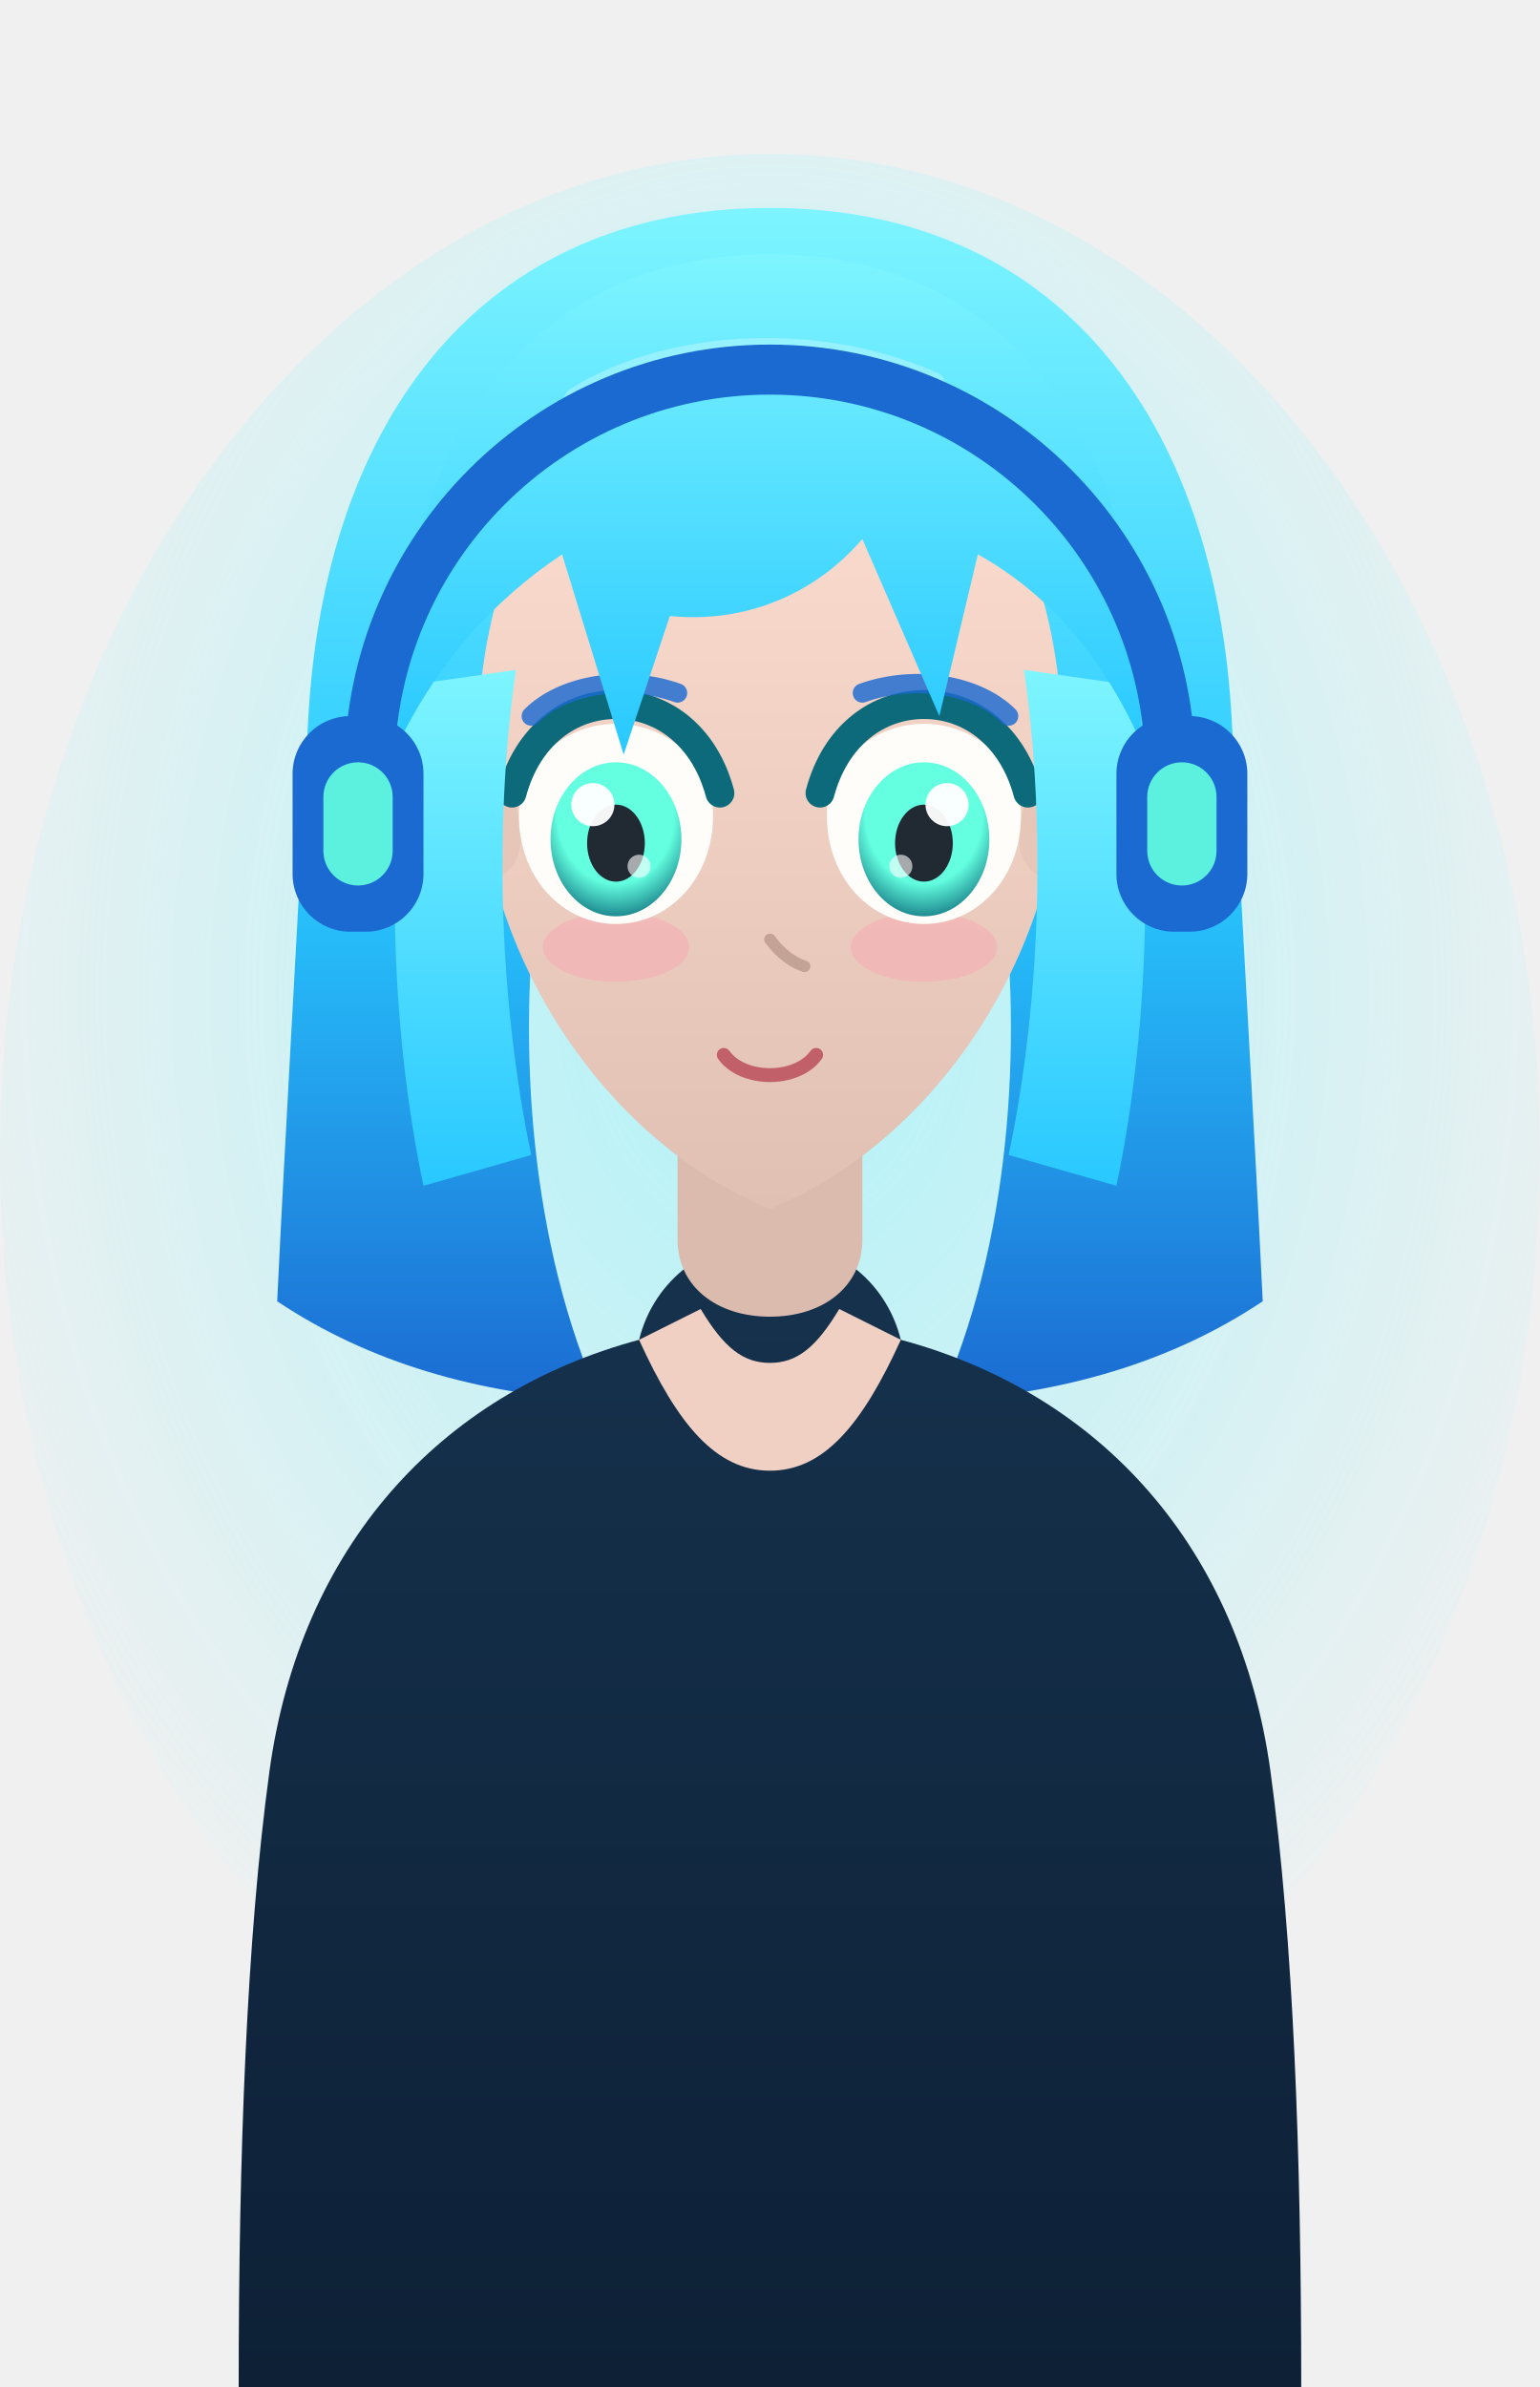
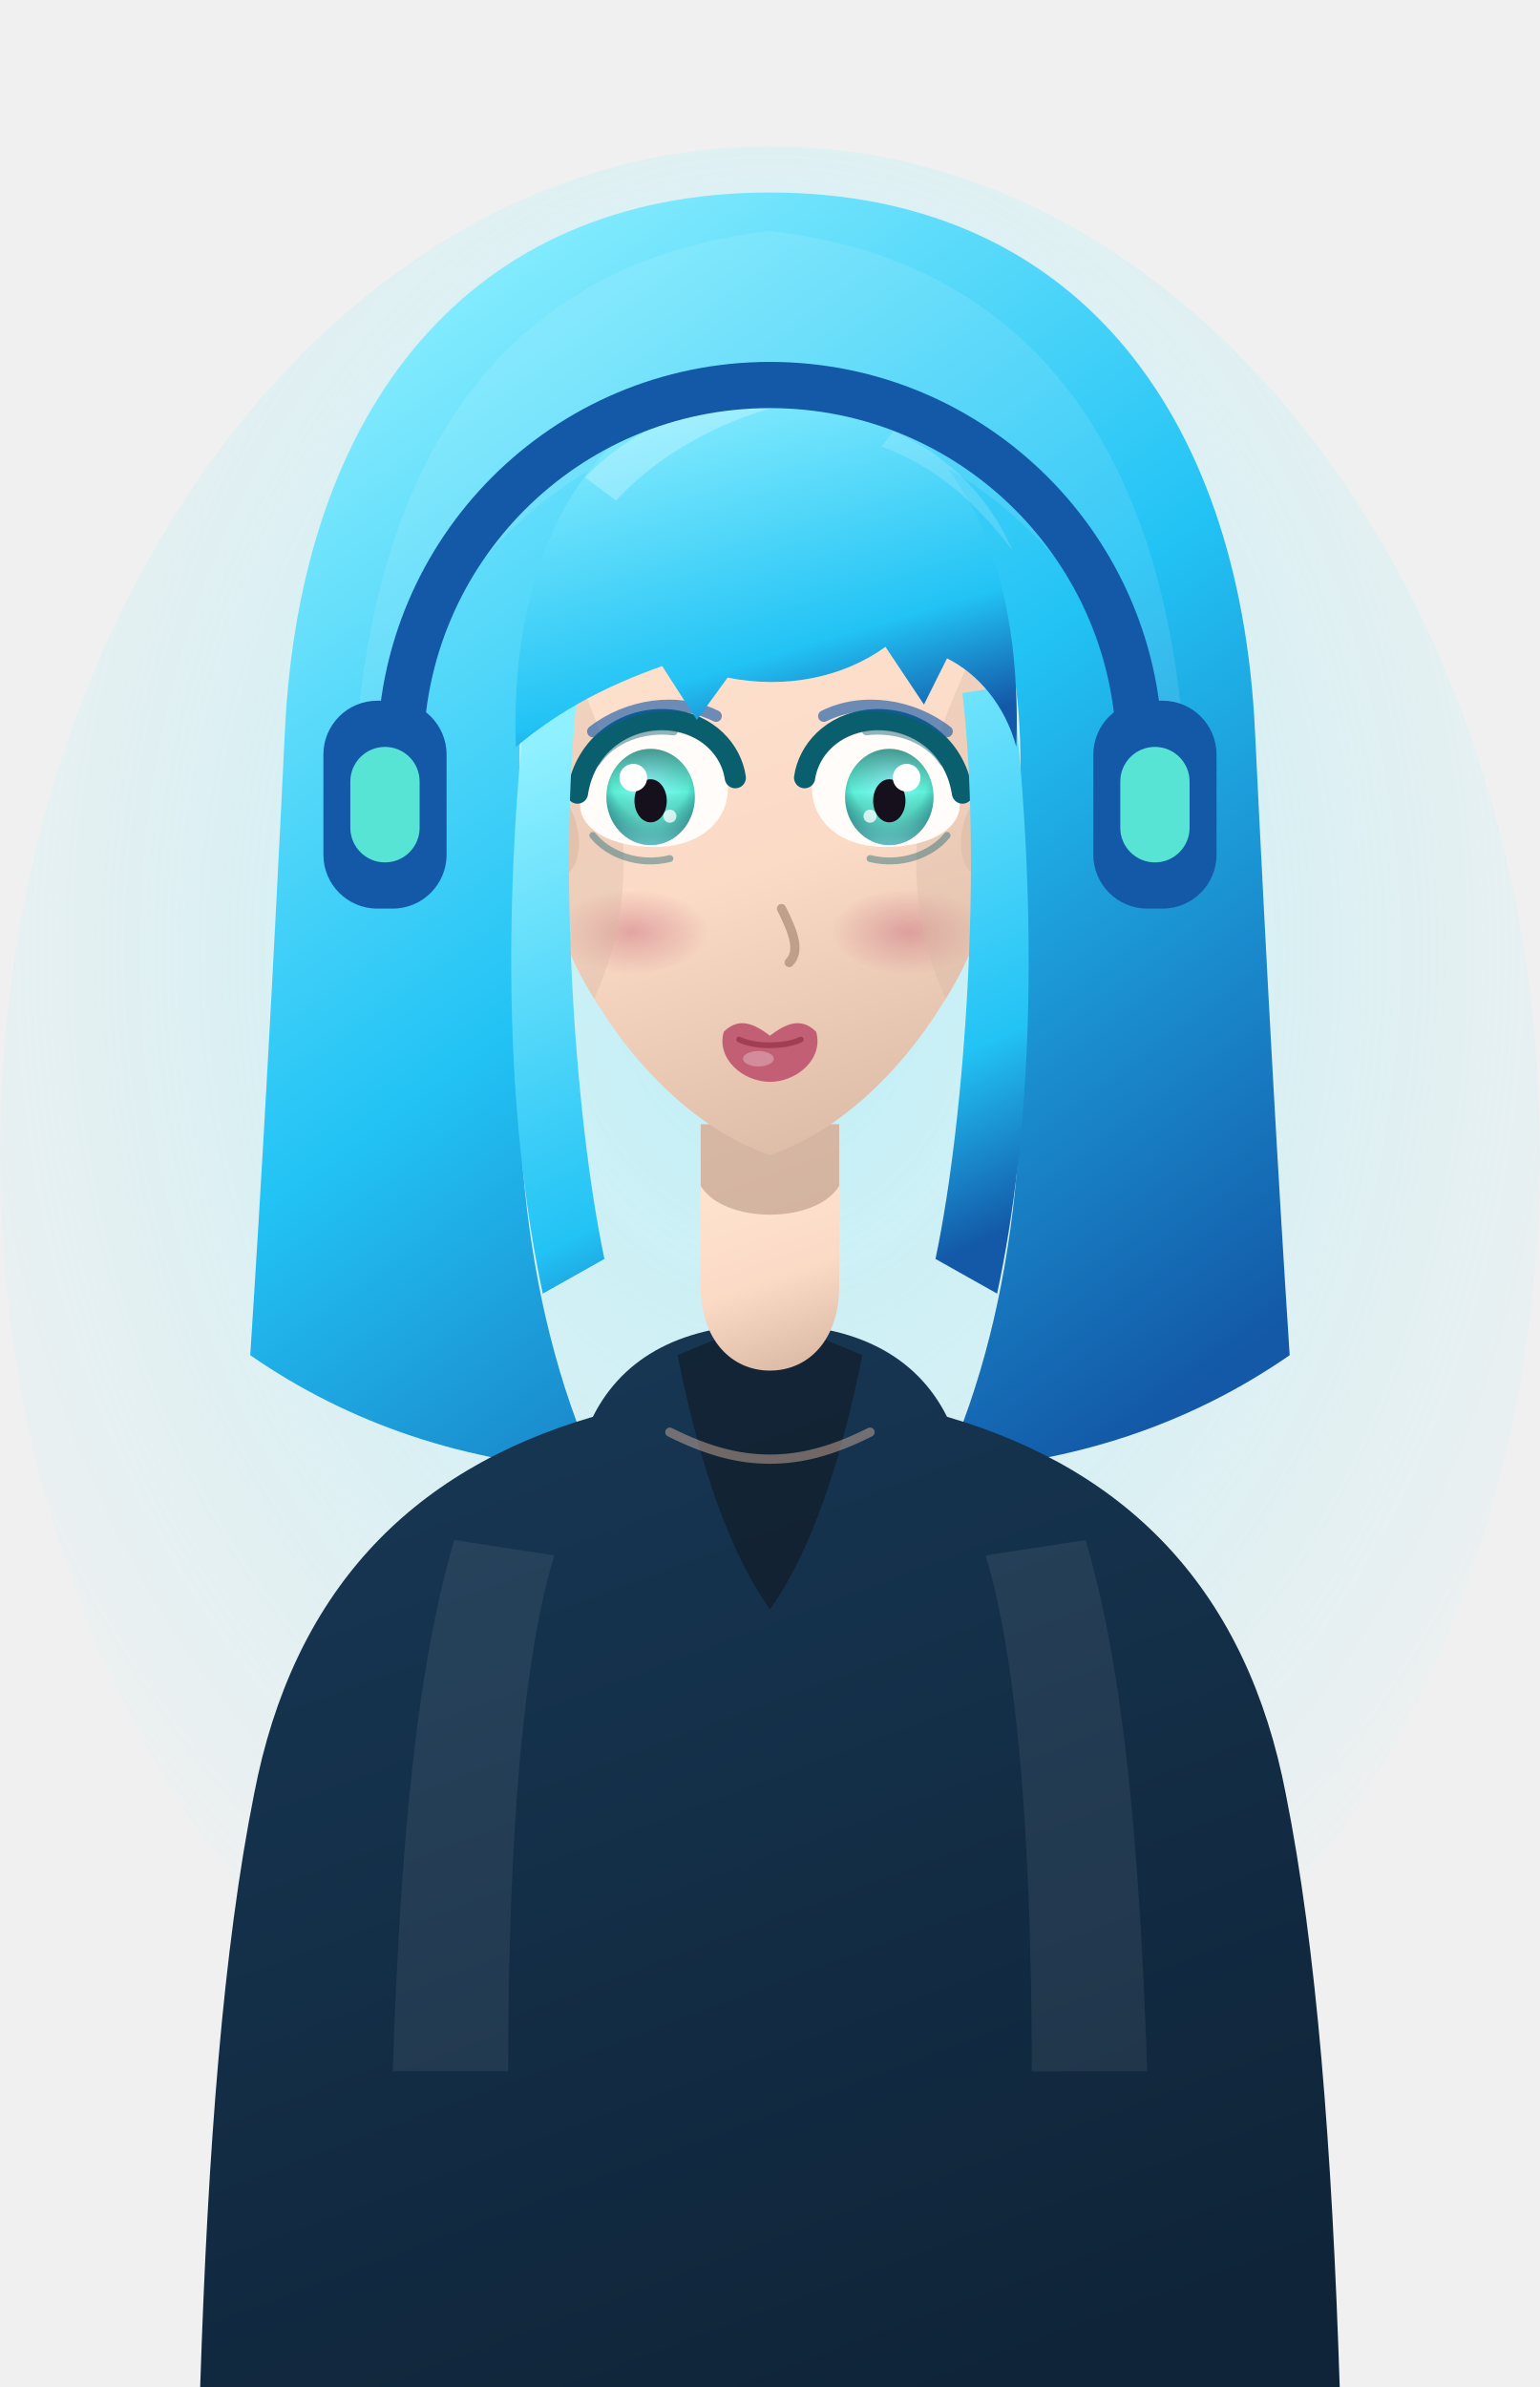
<svg xmlns="http://www.w3.org/2000/svg" viewBox="0 0 400 620" width="400" height="620" role="img" aria-label="Rin, the neon theme portrait">
  <defs>
-     <linearGradient id="hair-neon" x1="0" y1="0" x2="0" y2="1">
-       <stop offset="0" stop-color="#7ef5ff" />
-       <stop offset=".55" stop-color="#28c8ff" />
-       <stop offset="1" stop-color="#1b6ad1" />
+     <linearGradient id="hair-neon" x1=".2" y1="0" x2=".8" y2="1">
+       <stop offset="0" stop-color="#8ff0ff" />
+       <stop offset=".5" stop-color="#22c3f5" />
+       <stop offset="1" stop-color="#1359a8" />
    </linearGradient>
-     <linearGradient id="hairF-neon" x1="0" y1="0" x2="0" y2="1">
-       <stop offset="0" stop-color="#7ef5ff" />
-       <stop offset="1" stop-color="#28c8ff" />
+     <linearGradient id="hairF-neon" x1=".3" y1="0" x2=".7" y2="1">
+       <stop offset="0" stop-color="#8ff0ff" />
+       <stop offset=".72" stop-color="#22c3f5" />
+       <stop offset="1" stop-color="#1359a8" />
    </linearGradient>
-     <linearGradient id="skin-neon" x1="0" y1="0" x2="0" y2="1">
-       <stop offset="0" stop-color="#ffdfd2" />
-       <stop offset="1" stop-color="#e0c0b3" />
+     <linearGradient id="skin-neon" x1=".4" y1="0" x2=".6" y2="1">
+       <stop offset="0" stop-color="#ffe7d3" />
+       <stop offset=".62" stop-color="#fbdac6" />
+       <stop offset="1" stop-color="#dcbba7" />
    </linearGradient>
-     <linearGradient id="fit-neon" x1="0" y1="0" x2="0" y2="1">
-       <stop offset="0" stop-color="#16324d" />
-       <stop offset="1" stop-color="#0d2036" />
+     <linearGradient id="fit-neon" x1=".3" y1="0" x2=".7" y2="1">
+       <stop offset="0" stop-color="#173754" />
+       <stop offset="1" stop-color="#0f2438" />
    </linearGradient>
-     <radialGradient id="iris-neon" cx=".5" cy=".34" r=".72">
-       <stop offset="0" stop-color="#63ffe0" />
-       <stop offset=".62" stop-color="#63ffe0" />
-       <stop offset="1" stop-color="#0c6a7a" />
+     <radialGradient id="iris-neon" cx=".5" cy=".28" r=".8">
+       <stop offset="0" stop-color="#8cffff" />
+       <stop offset=".55" stop-color="#5ef0d8" />
+       <stop offset="1" stop-color="#0a5f6e" />
    </radialGradient>
-     <radialGradient id="glow-neon" cx=".5" cy=".42" r=".6">
-       <stop offset="0" stop-color="#7ef5ff" stop-opacity=".55" />
-       <stop offset="1" stop-color="#7ef5ff" stop-opacity="0" />
+     <linearGradient id="irisShade-neon" x1="0" y1="0" x2="0" y2="1">
+       <stop offset="0" stop-color="#000" stop-opacity=".38" />
+       <stop offset=".45" stop-color="#000" stop-opacity="0" />
+       <stop offset="1" stop-color="#abffff" stop-opacity=".5" />
+     </linearGradient>
+     <radialGradient id="glow-neon" cx=".5" cy=".4" r=".62">
+       <stop offset="0" stop-color="#8ff0ff" stop-opacity=".5" />
+       <stop offset="1" stop-color="#8ff0ff" stop-opacity="0" />
+     </radialGradient>
+     <radialGradient id="blush-neon" cx=".5" cy=".5" r=".5">
+       <stop offset="0" stop-color="#c25f74" stop-opacity=".42" />
+       <stop offset="1" stop-color="#c25f74" stop-opacity="0" />
    </radialGradient>
    <clipPath id="face-neon">
-       <path d="M124 196c0-62 30-98 76-98s76 36 76 98c0 50-32 100-76 118-44-18-76-68-76-118Z" />
+       <path d="M138 192c0-52 22-90 62-94 40 4 62 42 62 94 0 30-6 52-18 70-10 16-26 32-44 38-18-6-34-22-44-38-12-18-18-40-18-70Z" />
+     </clipPath>
+     <clipPath id="hairClip-neon">
+       <path d="M200 50c-78 0-122 56-126 140-3 62-6 116-9 162 26 18 56 28 90 30-20-44-24-100-17-148-11-68 7-118 62-134 55 16 73 66 62 134 7 48 3 104-17 148 34-2 64-12 90-30-3-46-6-100-9-162-4-84-48-140-126-140Z" />
    </clipPath>
  </defs>
-   <ellipse cx="200" cy="300" rx="200" ry="260" fill="url(#glow-neon)" />
-   <path d="M200 54C126 54 84 108 80 188c-3 58-6 108-8 150 24 16 52 24 84 26-18-40-22-92-16-136-10-62 6-108 60-124 54 16 70 62 60 124 6 44 2 96-16 136 32-2 60-10 84-26-2-42-5-92-8-150-4-80-46-134-120-134Z" fill="url(#hair-neon)" />
-   <path d="M200 322c-16 0-30 10-34 26-52 14-88 54-96 112-6 44-8 100-8 160h276c0-60-2-116-8-160-8-58-44-98-96-112-4-16-18-26-34-26Z" fill="url(#fit-neon)" />
-   <path d="M166 348c10 22 20 34 34 34s24-12 34-34l-16-8c-6 10-11 14-18 14s-12-4-18-14Z" fill="#f0d0c3" />
-   <path d="M176 268h48v54c0 12-10 20-24 20s-24-8-24-20Z" fill="#dbbbae" />
-   <path d="M124 196c0-62 30-98 76-98s76 36 76 98c0 50-32 100-76 118-44-18-76-68-76-118Z" fill="url(#skin-neon)" />
+   <ellipse cx="200" cy="300" rx="200" ry="262" fill="url(#glow-neon)" />
+   <path d="M200 50c-78 0-122 56-126 140-3 62-6 116-9 162 26 18 56 28 90 30-20-44-24-100-17-148-11-68 7-118 62-134 55 16 73 66 62 134 7 48 3 104-17 148 34-2 64-12 90-30-3-46-6-100-9-162-4-84-48-140-126-140Z" fill="url(#hair-neon)" />
+   <g clip-path="url(#hairClip-neon)">
+     <path d="M200 60c-70 8-104 60-108 140 26-58 58-88 108-92 50 4 82 34 108 92-4-80-38-132-108-140Z" fill="#fff" opacity=".1" />
+   </g>
+   <path d="M200 344c-22 0-38 8-46 24-48 14-78 46-88 98-8 40-12 92-14 154h296c-2-62-6-114-14-154-10-52-40-84-88-98-8-16-24-24-46-24Z" fill="url(#fit-neon)" />
+   <path d="M176 352c6 30 14 52 24 66 10-14 18-36 24-66l-24-10Z" fill="#0d0f14" opacity=".45" />
+   <path d="M118 400c-10 34-14 80-16 138h30c0-62 4-108 12-134Z M282 400c10 34 14 80 16 138h-30c0-62-4-108-12-134Z" fill="#fff" opacity=".07" />
+   <path d="M182 292h36v42c0 14-8 22-18 22s-18-8-18-22Z" fill="url(#skin-neon)" />
+   <path d="M182 292h36v16c-6 10-30 10-36 0Z" fill="#c3a28e" opacity=".7" />
+   <path d="M174 372c10 5 18 7 26 7M226 372c-10 5-18 7-26 7" fill="none" stroke="#cdac98" stroke-width="2.4" stroke-linecap="round" opacity=".5" />
+   <path d="M138 192c0-52 22-90 62-94 40 4 62 42 62 94 0 30-6 52-18 70-10 16-26 32-44 38-18-6-34-22-44-38-12-18-18-40-18-70Z" fill="url(#skin-neon)" />
  <g clip-path="url(#face-neon)">
-     <ellipse cx="160" cy="246" rx="19" ry="9" fill="#ff8fa8" opacity=".3" />
-     <ellipse cx="240" cy="246" rx="19" ry="9" fill="#ff8fa8" opacity=".3" />
+     <ellipse cx="164" cy="242" rx="20" ry="11" fill="url(#blush-neon)" />
+     <ellipse cx="236" cy="242" rx="20" ry="11" fill="url(#blush-neon)" />
+     <path d="M138 150c14 30 24 48 24 74 0 22-8 40-20 56-8-24-10-56-4-130Z" fill="#d7b6a2" opacity=".35" />
+     <path d="M262 150c-14 30-24 48-24 74 0 22 8 40 20 56 8-24 10-56 4-130Z" fill="#d7b6a2" opacity=".35" />
  </g>
-   <ellipse cx="126" cy="214" rx="9" ry="14" transform="rotate(-14 126 214)" fill="#e6c6b9" />
-   <ellipse cx="274" cy="214" rx="9" ry="14" transform="rotate(14 274 214)" fill="#e6c6b9" />
-   <g transform="translate(160 214) scale(1 1)">
-     <path d="M-25-6c3-13 14-20 25-20s22 7 25 20c2 18-10 32-25 32S-27 12-25-6Z" fill="#fffdfa" />
-     <ellipse cx="0" cy="4" rx="17" ry="20" fill="url(#iris-neon)" />
-     <ellipse cx="0" cy="5" rx="7.5" ry="10" fill="#1a1320" opacity=".9" />
-     <circle cx="-6" cy="-5" r="5.6" fill="#fff" opacity=".95" />
-     <circle cx="6" cy="11" r="3" fill="#fff" opacity=".6" />
-     <path d="M-27-8c4-15 15-23 27-23s23 8 27 23" fill="none" stroke="#0c6a7a" stroke-width="7.5" stroke-linecap="round" />
-     <path d="M-27-8c-4-3-8-4-11-3" fill="none" stroke="#0c6a7a" stroke-width="6" stroke-linecap="round" />
+   <ellipse cx="143" cy="216" rx="7" ry="12" transform="rotate(-14 143 216)" fill="#e2c1ad" />
+   <ellipse cx="257" cy="216" rx="7" ry="12" transform="rotate(14 257 216)" fill="#e2c1ad" />
+   <g transform="translate(170 208) scale(1 1)">
+     <path d="M-19-1c3-12 13-18 23-17 9 1 14 7 15 13 1 9-6 17-19 17S-21 6-19-1Z" fill="#fffcf9" />
+     <ellipse cx="-1" cy="-1" rx="11.5" ry="12.5" fill="url(#iris-neon)" />
+     <ellipse cx="-1" cy="-1" rx="11.5" ry="12.5" fill="url(#irisShade-neon)" />
+     <ellipse cx="-1" cy="0" rx="4.2" ry="5.6" fill="#16101c" />
+     <circle cx="-5.5" cy="-6" r="3.6" fill="#fff" />
+     <circle cx="4" cy="4" r="1.7" fill="#fff" opacity=".75" />
+     <path d="M-20-2c2-13 13-20 24-19 10 1 16 8 17 15" fill="none" stroke="#0a5f6e" stroke-width="5.5" stroke-linecap="round" />
+     <path d="M-20-2c-4-2-8-2-11 0" fill="none" stroke="#0a5f6e" stroke-width="4.4" stroke-linecap="round" />
+     <path d="M-15-10c4-6 12-9 20-8" fill="none" stroke="#0a5f6e" stroke-width="2" stroke-linecap="round" opacity=".45" />
+     <path d="M-16 9c4 5 12 8 20 6" fill="none" stroke="#0a5f6e" stroke-width="1.8" stroke-linecap="round" opacity=".4" />
  </g>
-   <g transform="translate(240 214) scale(-1 1)">
-     <path d="M-25-6c3-13 14-20 25-20s22 7 25 20c2 18-10 32-25 32S-27 12-25-6Z" fill="#fffdfa" />
-     <ellipse cx="0" cy="4" rx="17" ry="20" fill="url(#iris-neon)" />
-     <ellipse cx="0" cy="5" rx="7.5" ry="10" fill="#1a1320" opacity=".9" />
-     <circle cx="-6" cy="-5" r="5.6" fill="#fff" opacity=".95" />
-     <circle cx="6" cy="11" r="3" fill="#fff" opacity=".6" />
-     <path d="M-27-8c4-15 15-23 27-23s23 8 27 23" fill="none" stroke="#0c6a7a" stroke-width="7.5" stroke-linecap="round" />
-     <path d="M-27-8c-4-3-8-4-11-3" fill="none" stroke="#0c6a7a" stroke-width="6" stroke-linecap="round" />
+   <g transform="translate(230 208) scale(-1 1)">
+     <path d="M-19-1c3-12 13-18 23-17 9 1 14 7 15 13 1 9-6 17-19 17S-21 6-19-1Z" fill="#fffcf9" />
+     <ellipse cx="-1" cy="-1" rx="11.5" ry="12.5" fill="url(#iris-neon)" />
+     <ellipse cx="-1" cy="-1" rx="11.5" ry="12.5" fill="url(#irisShade-neon)" />
+     <ellipse cx="-1" cy="0" rx="4.2" ry="5.6" fill="#16101c" />
+     <circle cx="-5.5" cy="-6" r="3.6" fill="#fff" />
+     <circle cx="4" cy="4" r="1.7" fill="#fff" opacity=".75" />
+     <path d="M-20-2c2-13 13-20 24-19 10 1 16 8 17 15" fill="none" stroke="#0a5f6e" stroke-width="5.5" stroke-linecap="round" />
+     <path d="M-20-2c-4-2-8-2-11 0" fill="none" stroke="#0a5f6e" stroke-width="4.4" stroke-linecap="round" />
+     <path d="M-15-10c4-6 12-9 20-8" fill="none" stroke="#0a5f6e" stroke-width="2" stroke-linecap="round" opacity=".45" />
+     <path d="M-16 9c4 5 12 8 20 6" fill="none" stroke="#0a5f6e" stroke-width="1.8" stroke-linecap="round" opacity=".4" />
  </g>
-   <path d="M138 186c8-8 24-11 38-6" fill="none" stroke="#1b6ad1" stroke-width="5" stroke-linecap="round" opacity=".82" />
-   <path d="M262 186c-8-8-24-11-38-6" fill="none" stroke="#1b6ad1" stroke-width="5" stroke-linecap="round" opacity=".82" />
-   <path d="M200 244c3 4 6 6 9 7" fill="none" stroke="#b39386" stroke-width="3" stroke-linecap="round" opacity=".7" />
-   <path d="M188 274c5 7 19 7 24 0" fill="none" stroke="#c2606a" stroke-width="3.6" stroke-linecap="round" />
-   <path d="M106 178c-6 46-4 92 4 130l28-8c-8-38-10-84-4-126Z M294 178c6 46 4 92-4 130l-28-8c8-38 10-84 4-126Z" fill="url(#hairF-neon)" />
-   <path d="M104 192c-4-76 34-126 96-126s100 50 96 126c-10-22-24-38-42-48l-10 42-20-46c-12 14-30 22-50 20l-12 36-16-52c-18 12-32 28-42 48Z" fill="url(#hairF-neon)" />
-   <path d="M150 104c22-14 60-18 92-4" fill="none" stroke="#fff" stroke-width="7" stroke-linecap="round" opacity=".28" />
-   <path d="M96 200a104 104 0 0 1 208 0" fill="none" stroke="#1b6ad1" stroke-width="13" stroke-linecap="round" />
-   <rect x="76" y="186" width="34" height="56" rx="15" fill="#1b6ad1" />
-   <rect x="290" y="186" width="34" height="56" rx="15" fill="#1b6ad1" />
-   <rect x="84" y="198" width="18" height="32" rx="9" fill="#63ffe0" opacity=".9" />
-   <rect x="298" y="198" width="18" height="32" rx="9" fill="#63ffe0" opacity=".9" />
+   <path d="M154 190c9-7 22-9 32-4" fill="none" stroke="#1359a8" stroke-width="3" stroke-linecap="round" opacity=".62" />
+   <path d="M246 190c-9-7-22-9-32-4" fill="none" stroke="#1359a8" stroke-width="3" stroke-linecap="round" opacity=".62" />
+   <path d="M203 236c3 6 5 11 2 14" fill="none" stroke="#a4836f" stroke-width="2.4" stroke-linecap="round" opacity=".65" />
+   <path d="M188 268c4-4 8-2 12 1 4-3 8-5 12-1 2 7-5 13-12 13s-14-6-12-13Z" fill="#c25f74" />
+   <path d="M192 270c4 2 12 2 16 0" fill="none" stroke="#943146" stroke-width="1.5" stroke-linecap="round" opacity=".7" />
+   <ellipse cx="197" cy="275" rx="4" ry="2" fill="#fff" opacity=".28" />
+   <path d="M137 178c-7 62-5 116 4 158l16-9c-8-38-12-104-7-147Z M263 178c7 62 5 116-4 158l-16-9c8-38 12-104 7-147Z" fill="url(#hairF-neon)" />
+   <path d="M134 194c-2-56 24-94 66-96 42 2 66 38 64 96-3-11-10-19-18-23l-6 12-10-15c-11 8-26 11-41 8l-8 11-9-14c-14 5-26 11-38 21Z" fill="url(#hairF-neon)" />
+   <path d="M152 124c14-15 38-23 62-21-21 3-41 13-54 27Z" fill="#fff" opacity=".26" />
+   <path d="M232 112c14 6 25 17 31 31-9-12-20-22-34-27Z" fill="#fff" opacity=".16" />
+   <path d="M104 196a96 96 0 0 1 192 0" fill="none" stroke="#1359a8" stroke-width="12" stroke-linecap="round" />
+   <rect x="84" y="182" width="32" height="54" rx="14" fill="#1359a8" />
+   <rect x="284" y="182" width="32" height="54" rx="14" fill="#1359a8" />
+   <rect x="91" y="194" width="18" height="30" rx="9" fill="#5ef0d8" opacity=".92" />
+   <rect x="291" y="194" width="18" height="30" rx="9" fill="#5ef0d8" opacity=".92" />
</svg>
